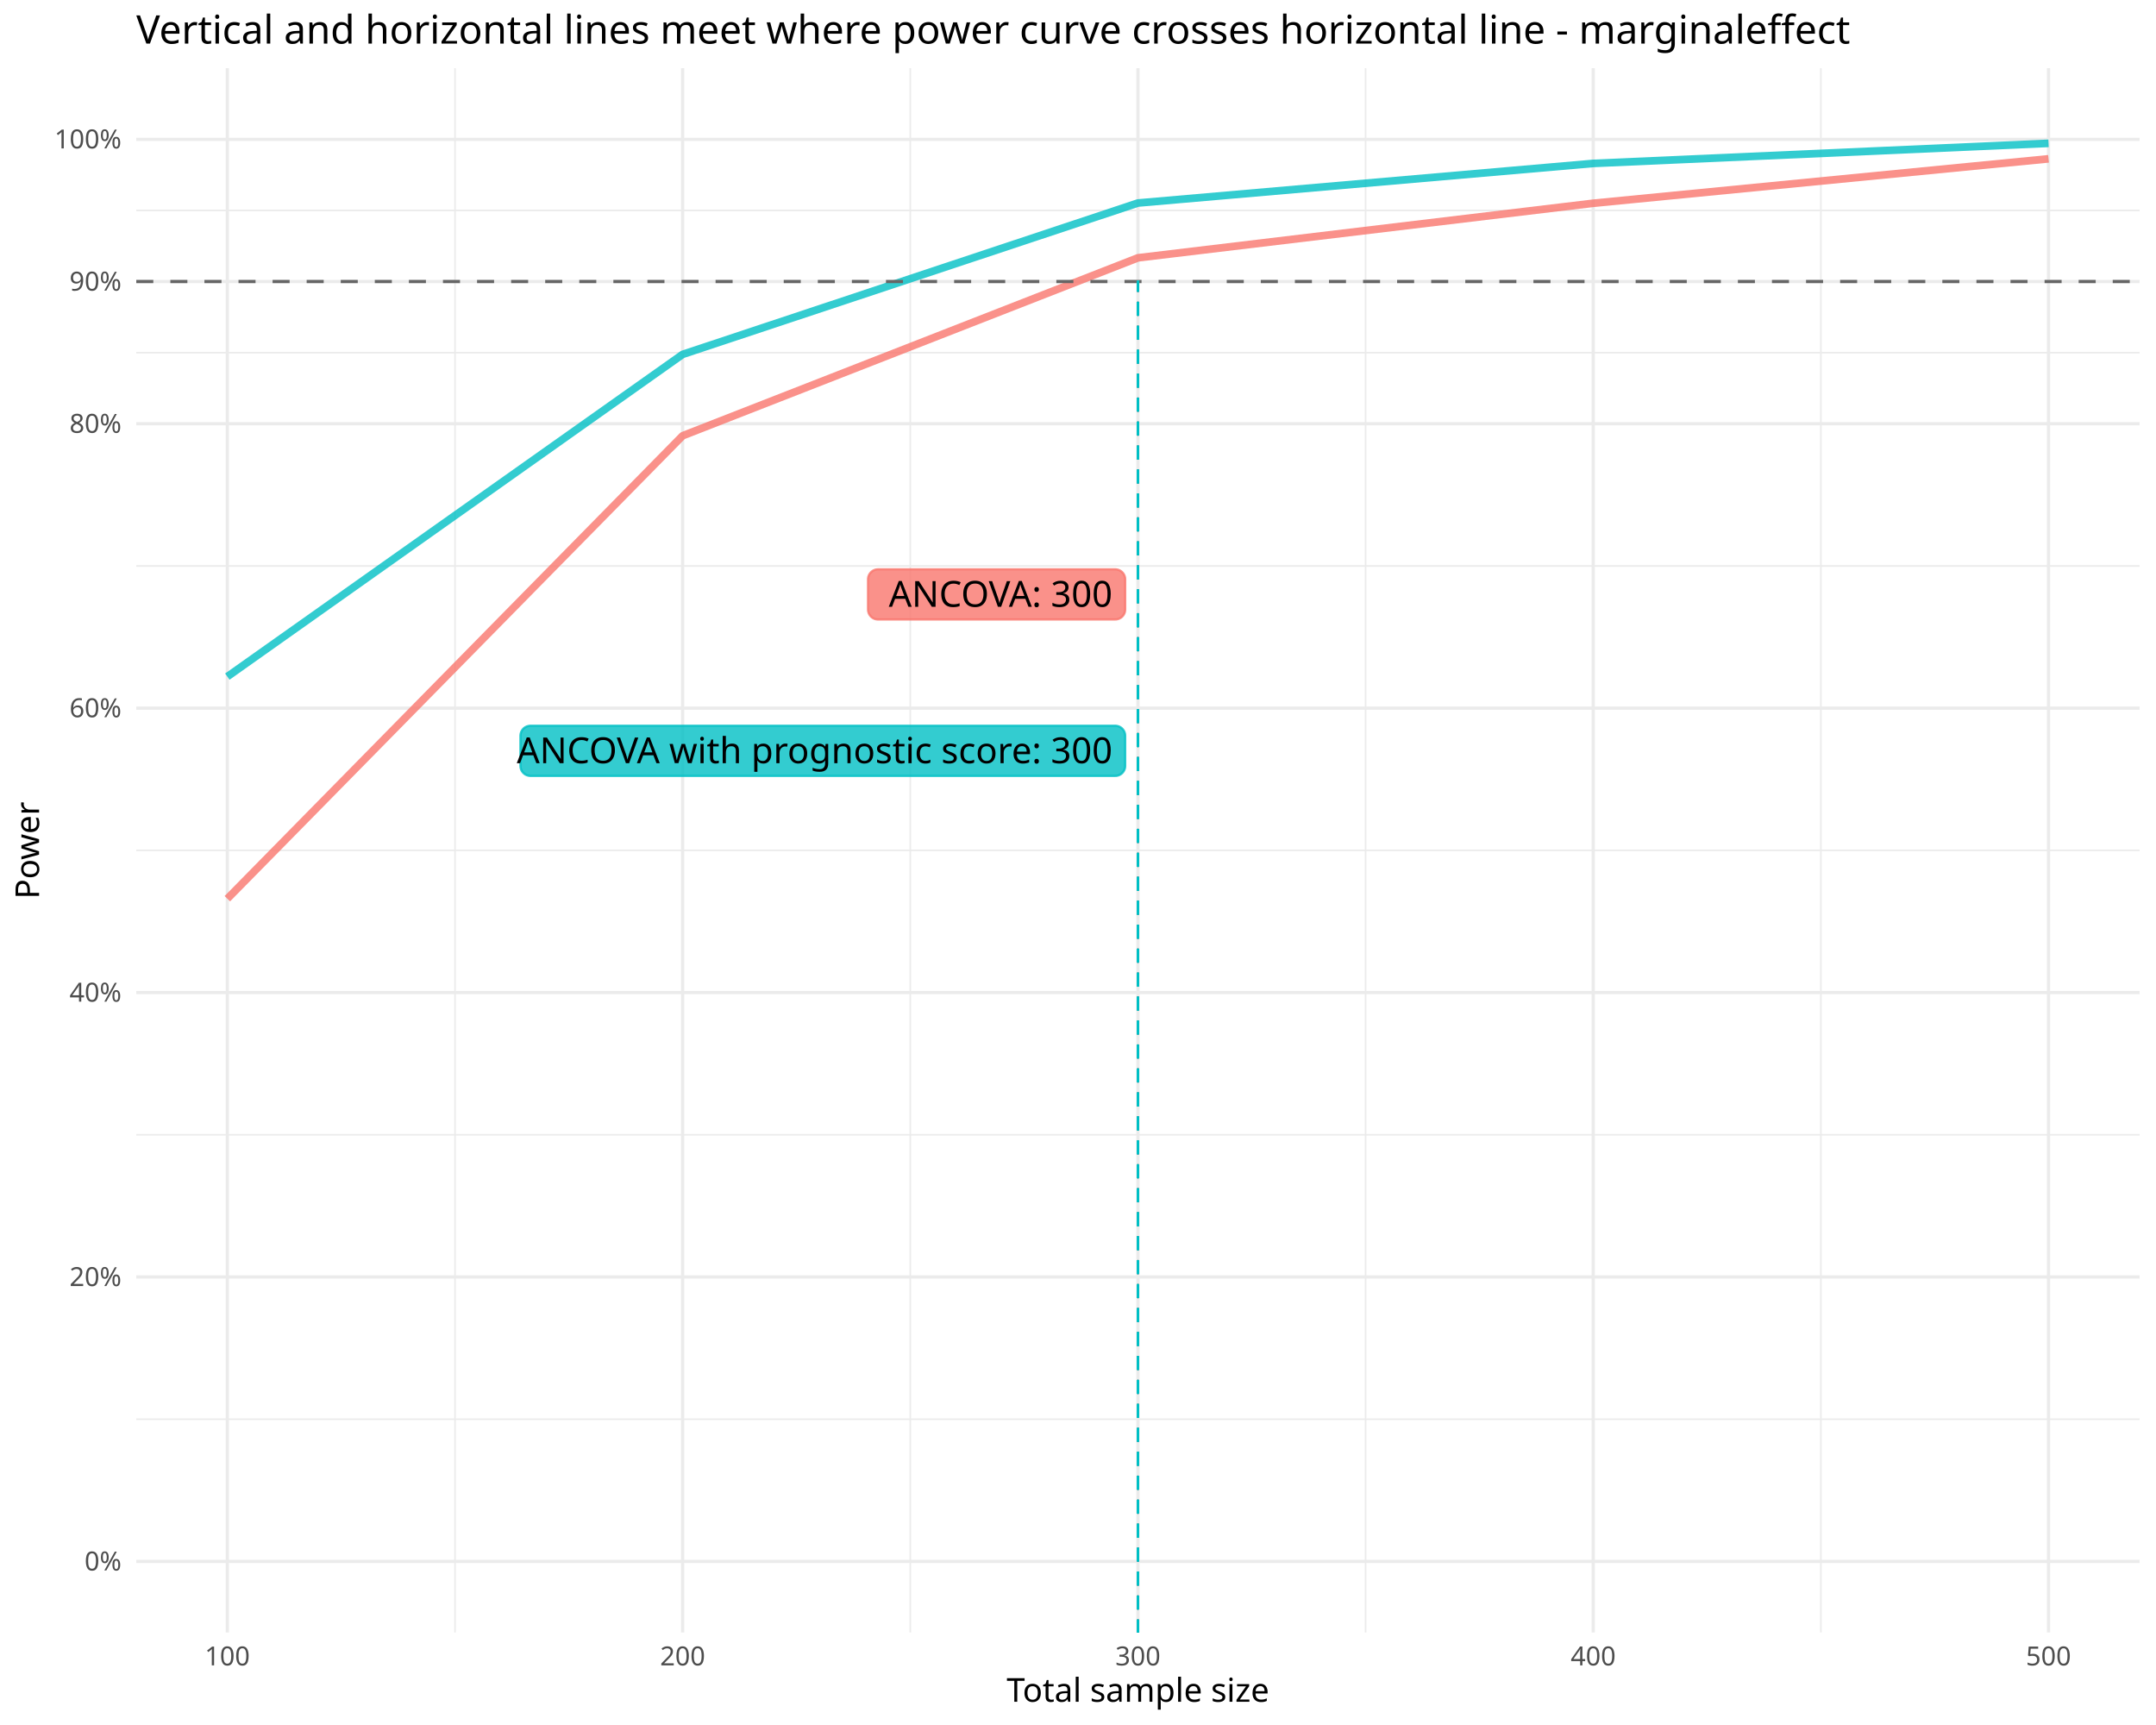
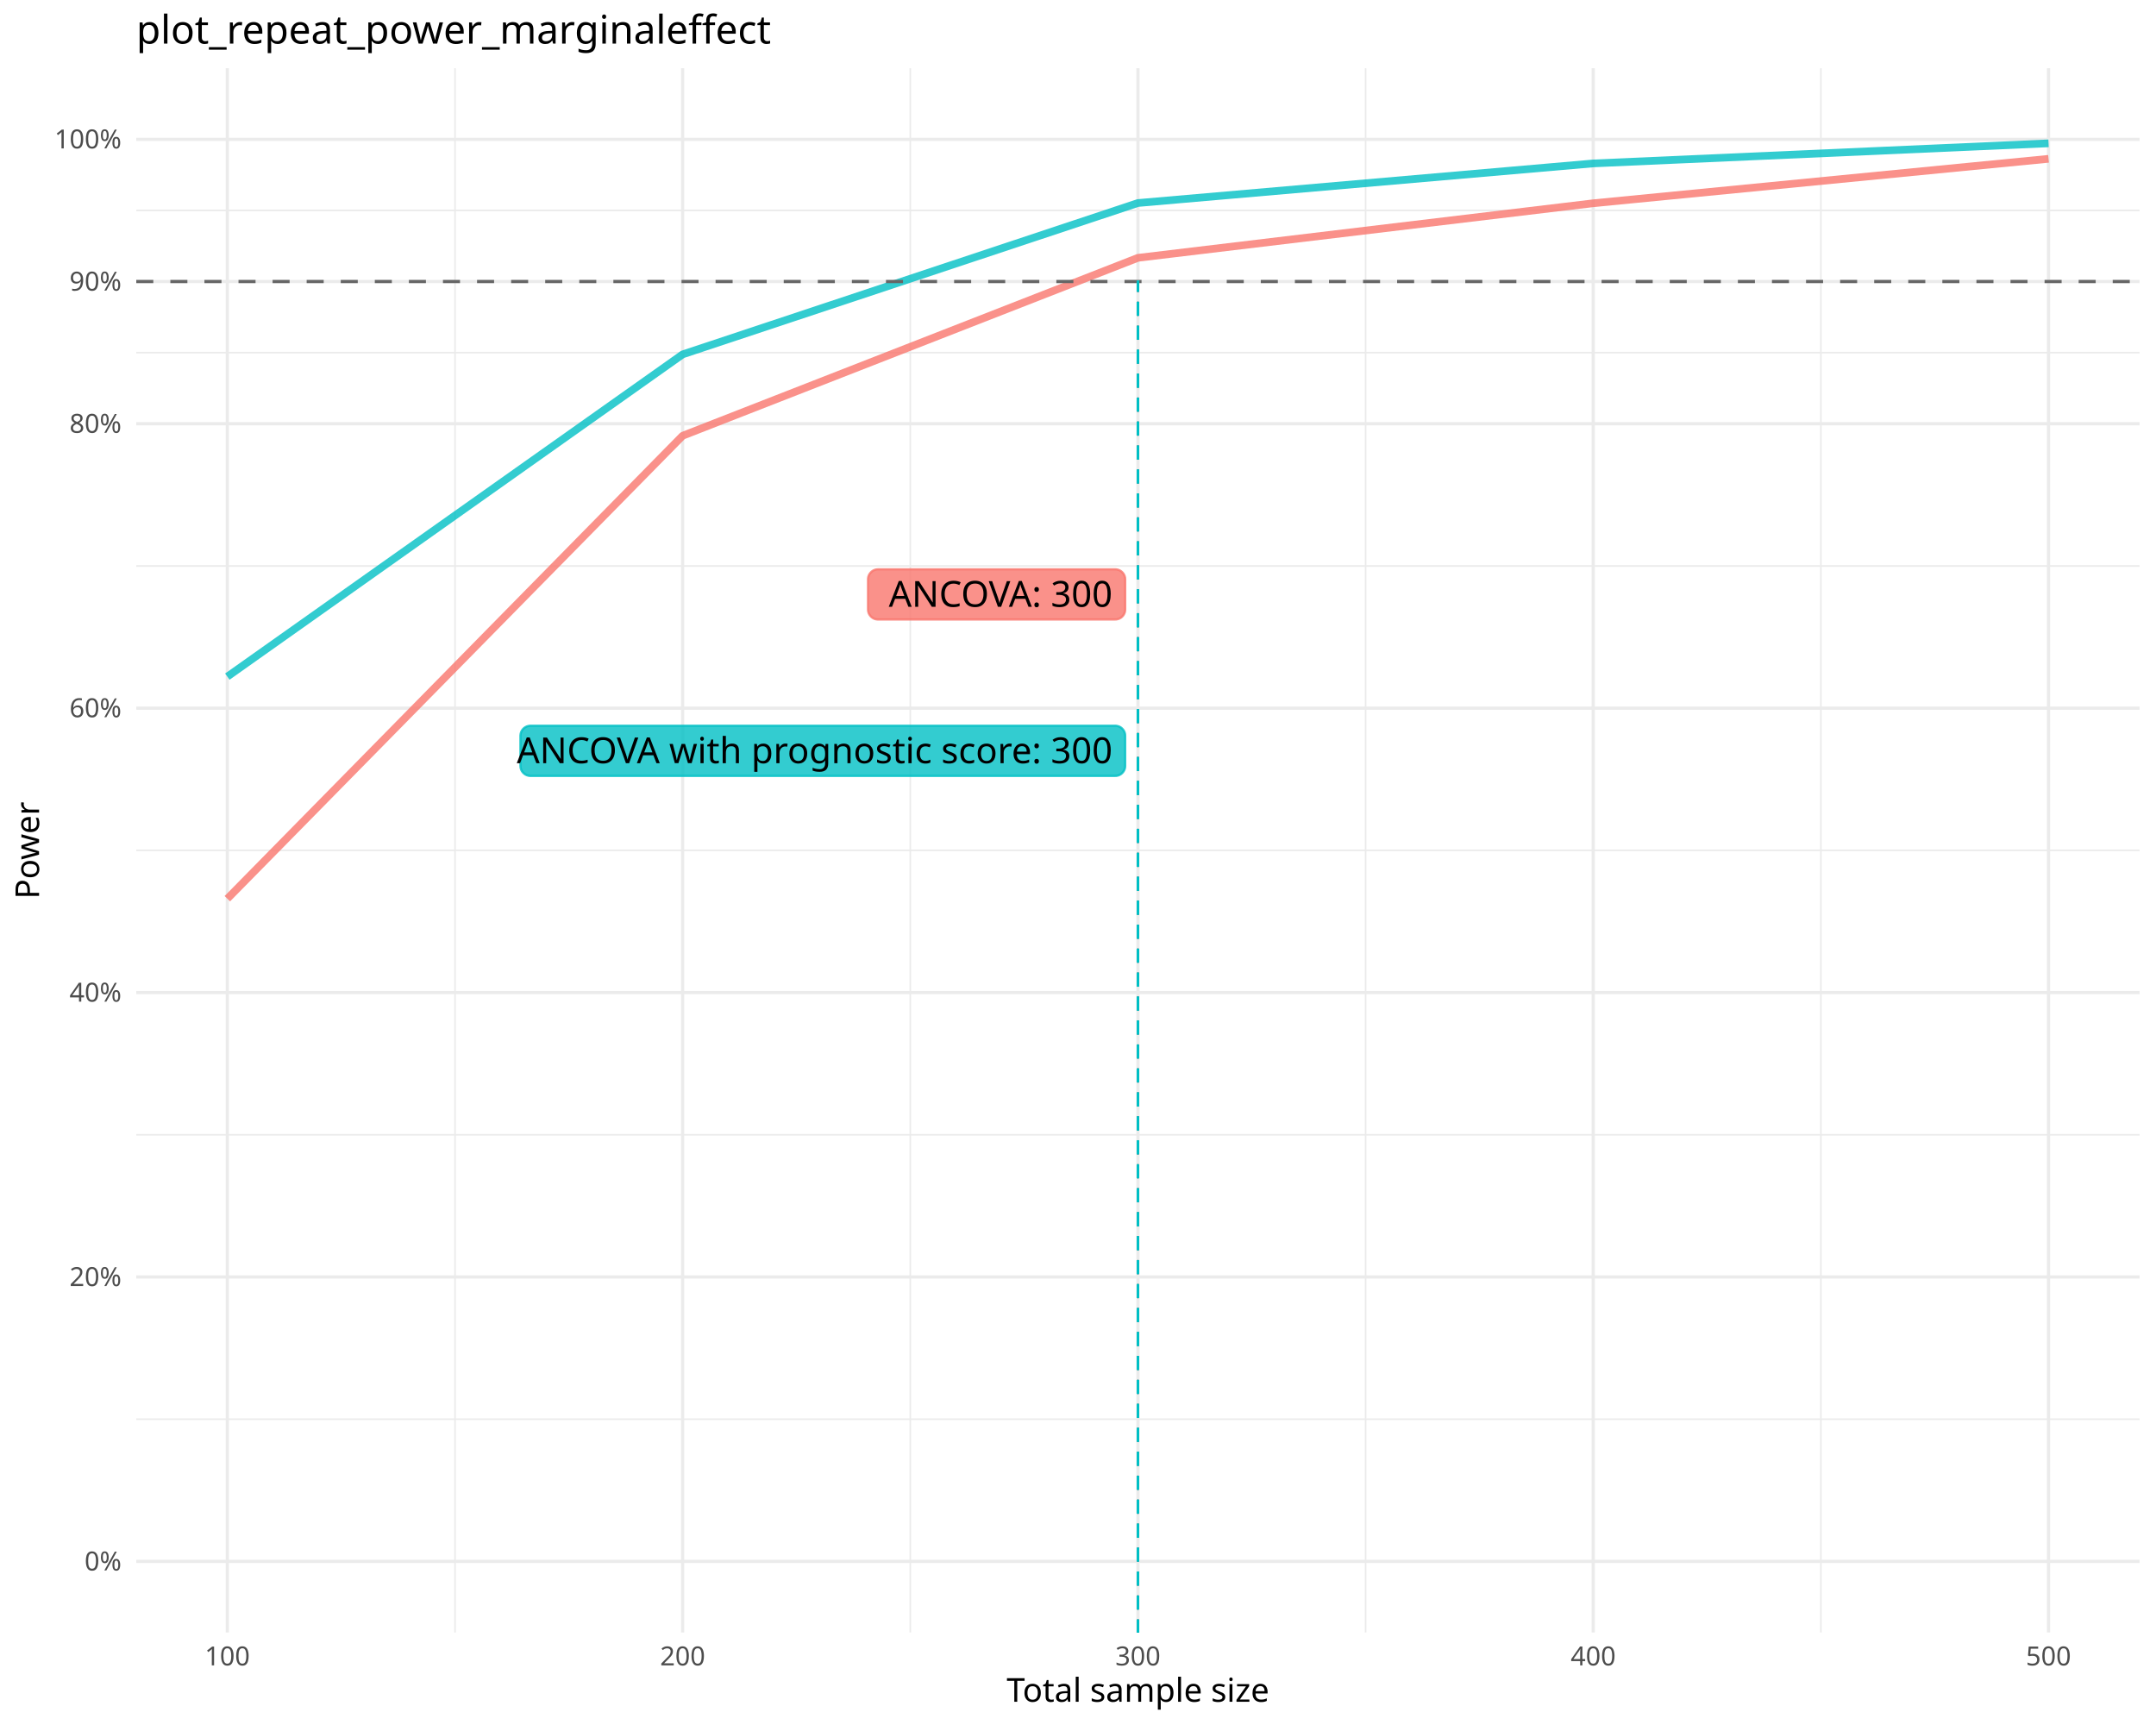
<svg xmlns="http://www.w3.org/2000/svg" class="svglite" data-engine-version="2.0" width="720.00pt" height="576.00pt" viewBox="0 0 720.00 576.00">
  <defs>
    <style type="text/css">
    .svglite line, .svglite polyline, .svglite polygon, .svglite path, .svglite rect, .svglite circle {
      fill: none;
      stroke: #000000;
      stroke-linecap: round;
      stroke-linejoin: round;
      stroke-miterlimit: 10.00;
    }
  </style>
  </defs>
  <rect width="100%" height="100%" style="stroke: none; fill: #FFFFFF;" />
  <defs>
    <clipPath id="cpMC4wMHw3MjAuMDB8MC4wMHw1NzYuMDA=">
      <rect x="0.00" y="0.00" width="720.00" height="576.00" />
    </clipPath>
  </defs>
  <g clip-path="url(#cpMC4wMHw3MjAuMDB8MC4wMHw1NzYuMDA=)">
</g>
  <defs>
    <clipPath id="cpNDUuNTF8NzE0LjUyfDIyLjc4fDU0NS4xMQ==">
      <rect x="45.51" y="22.78" width="669.01" height="522.33" />
    </clipPath>
  </defs>
  <g clip-path="url(#cpNDUuNTF8NzE0LjUyfDIyLjc4fDU0NS4xMQ==)">
    <polyline points="45.51,473.89 714.52,473.89 " style="stroke-width: 0.53; stroke: #EBEBEB; stroke-linecap: butt;" />
    <polyline points="45.51,378.92 714.52,378.92 " style="stroke-width: 0.53; stroke: #EBEBEB; stroke-linecap: butt;" />
    <polyline points="45.51,283.95 714.52,283.95 " style="stroke-width: 0.53; stroke: #EBEBEB; stroke-linecap: butt;" />
    <polyline points="45.51,188.98 714.52,188.98 " style="stroke-width: 0.53; stroke: #EBEBEB; stroke-linecap: butt;" />
    <polyline points="45.51,117.75 714.52,117.75 " style="stroke-width: 0.53; stroke: #EBEBEB; stroke-linecap: butt;" />
    <polyline points="45.51,70.27 714.52,70.27 " style="stroke-width: 0.53; stroke: #EBEBEB; stroke-linecap: butt;" />
    <polyline points="151.95,545.11 151.95,22.78 " style="stroke-width: 0.53; stroke: #EBEBEB; stroke-linecap: butt;" />
    <polyline points="303.99,545.11 303.99,22.78 " style="stroke-width: 0.53; stroke: #EBEBEB; stroke-linecap: butt;" />
    <polyline points="456.04,545.11 456.04,22.78 " style="stroke-width: 0.53; stroke: #EBEBEB; stroke-linecap: butt;" />
    <polyline points="608.09,545.11 608.09,22.78 " style="stroke-width: 0.53; stroke: #EBEBEB; stroke-linecap: butt;" />
    <polyline points="45.51,521.37 714.52,521.37 " style="stroke-width: 1.07; stroke: #EBEBEB; stroke-linecap: butt;" />
    <polyline points="45.51,426.40 714.52,426.40 " style="stroke-width: 1.07; stroke: #EBEBEB; stroke-linecap: butt;" />
    <polyline points="45.51,331.43 714.52,331.43 " style="stroke-width: 1.07; stroke: #EBEBEB; stroke-linecap: butt;" />
    <polyline points="45.51,236.46 714.52,236.46 " style="stroke-width: 1.07; stroke: #EBEBEB; stroke-linecap: butt;" />
    <polyline points="45.51,141.49 714.52,141.49 " style="stroke-width: 1.07; stroke: #EBEBEB; stroke-linecap: butt;" />
    <polyline points="45.51,94.01 714.52,94.01 " style="stroke-width: 1.07; stroke: #EBEBEB; stroke-linecap: butt;" />
    <polyline points="45.51,46.53 714.52,46.53 " style="stroke-width: 1.07; stroke: #EBEBEB; stroke-linecap: butt;" />
    <polyline points="75.92,545.11 75.92,22.78 " style="stroke-width: 1.07; stroke: #EBEBEB; stroke-linecap: butt;" />
    <polyline points="227.97,545.11 227.97,22.78 " style="stroke-width: 1.07; stroke: #EBEBEB; stroke-linecap: butt;" />
    <polyline points="380.02,545.11 380.02,22.78 " style="stroke-width: 1.07; stroke: #EBEBEB; stroke-linecap: butt;" />
    <polyline points="532.06,545.11 532.06,22.78 " style="stroke-width: 1.07; stroke: #EBEBEB; stroke-linecap: butt;" />
    <polyline points="684.11,545.11 684.11,22.78 " style="stroke-width: 1.07; stroke: #EBEBEB; stroke-linecap: butt;" />
    <polyline points="75.92,300.09 227.97,145.50 380.02,86.09 532.06,67.87 684.11,53.03 " style="stroke-width: 2.56; stroke: #F8766D; stroke-opacity: 0.80; stroke-linecap: butt;" />
    <polyline points="75.92,225.93 227.97,118.33 380.02,67.79 532.06,54.57 684.11,47.86 " style="stroke-width: 2.56; stroke: #00BFC4; stroke-opacity: 0.80; stroke-linecap: butt;" />
    <line x1="45.51" y1="94.01" x2="714.52" y2="94.01" style="stroke-width: 1.07; stroke: #666666; stroke-dasharray: 5.69,5.69; stroke-linecap: butt;" />
    <line x1="380.02" y1="545.11" x2="380.02" y2="94.01" style="stroke-width: 0.75; stroke: #F8766D; stroke-dasharray: 4.00,4.00;" />
    <line x1="380.02" y1="545.11" x2="380.02" y2="94.01" style="stroke-width: 0.75; stroke: #F8766D; stroke-dasharray: 4.00,4.00;" />
    <line x1="380.02" y1="545.11" x2="380.02" y2="94.01" style="stroke-width: 0.75; stroke: #F8766D; stroke-dasharray: 4.00,4.00;" />
    <line x1="380.02" y1="545.11" x2="380.02" y2="94.01" style="stroke-width: 0.75; stroke: #F8766D; stroke-dasharray: 4.00,4.00;" />
    <line x1="380.02" y1="545.11" x2="380.02" y2="94.01" style="stroke-width: 0.75; stroke: #F8766D; stroke-dasharray: 4.00,4.00;" />
    <polygon points="293.23,206.86 372.41,206.86 372.28,206.85 372.82,206.83 373.35,206.72 373.85,206.53 374.32,206.26 374.73,205.92 375.09,205.52 375.38,205.06 375.59,204.57 375.72,204.04 375.76,203.50 375.76,203.50 375.76,193.45 375.76,193.45 375.72,192.91 375.59,192.39 375.38,191.89 375.09,191.43 374.73,191.03 374.32,190.69 373.85,190.42 373.35,190.23 372.82,190.12 372.41,190.09 293.23,190.09 293.63,190.12 293.09,190.10 292.56,190.16 292.04,190.31 291.55,190.54 291.11,190.85 290.72,191.22 290.39,191.66 290.14,192.13 289.97,192.64 289.89,193.18 289.88,193.45 289.88,203.50 289.89,203.23 289.89,203.77 289.97,204.31 290.14,204.82 290.39,205.30 290.72,205.73 291.11,206.10 291.55,206.41 292.04,206.64 292.56,206.79 293.09,206.85 " style="stroke-width: 0.75; stroke: #F8766D; stroke-opacity: 0.80; fill: #F8766D; fill-opacity: 0.80;" />
    <text x="371.51" y="202.61" text-anchor="end" style="font-size: 12.00px; font-family: sans;" textLength="77.39px" lengthAdjust="spacingAndGlyphs">ANCOVA: 300</text>
    <line x1="380.02" y1="545.11" x2="380.02" y2="94.01" style="stroke-width: 0.75; stroke: #00BFC4; stroke-dasharray: 4.00,4.00;" />
    <line x1="380.02" y1="545.11" x2="380.02" y2="94.01" style="stroke-width: 0.75; stroke: #00BFC4; stroke-dasharray: 4.00,4.00;" />
    <line x1="380.02" y1="545.11" x2="380.02" y2="94.01" style="stroke-width: 0.75; stroke: #00BFC4; stroke-dasharray: 4.00,4.00;" />
    <line x1="380.02" y1="545.11" x2="380.02" y2="94.01" style="stroke-width: 0.75; stroke: #00BFC4; stroke-dasharray: 4.00,4.00;" />
    <line x1="380.02" y1="545.11" x2="380.02" y2="94.01" style="stroke-width: 0.75; stroke: #00BFC4; stroke-dasharray: 4.00,4.00;" />
    <polygon points="177.16,259.09 372.41,259.09 372.28,259.09 372.82,259.07 373.35,258.96 373.85,258.77 374.32,258.50 374.73,258.16 375.09,257.75 375.38,257.30 375.59,256.80 375.72,256.28 375.76,255.74 375.76,255.74 375.76,245.68 375.76,245.68 375.72,245.14 375.59,244.62 375.38,244.12 375.09,243.67 374.73,243.26 374.32,242.92 373.85,242.65 373.35,242.46 372.82,242.35 372.41,242.33 177.16,242.33 177.56,242.35 177.02,242.33 176.49,242.40 175.97,242.55 175.48,242.78 175.04,243.08 174.65,243.46 174.32,243.89 174.07,244.37 173.90,244.88 173.82,245.41 173.80,245.68 173.80,255.74 173.82,255.47 173.82,256.01 173.90,256.54 174.07,257.05 174.32,257.53 174.65,257.96 175.04,258.33 175.48,258.64 175.97,258.87 176.49,259.02 177.02,259.09 " style="stroke-width: 0.75; stroke: #00BFC4; stroke-opacity: 0.80; fill: #00BFC4; fill-opacity: 0.80;" />
    <text x="371.51" y="254.84" text-anchor="end" style="font-size: 12.00px; font-family: sans;" textLength="193.46px" lengthAdjust="spacingAndGlyphs">ANCOVA with prognostic score: 300</text>
  </g>
  <g clip-path="url(#cpMC4wMHw3MjAuMDB8MC4wMHw1NzYuMDA=)">
    <text x="40.58" y="524.40" text-anchor="end" style="font-size: 8.80px; fill: #4D4D4D; font-family: sans;" textLength="12.72px" lengthAdjust="spacingAndGlyphs">0%</text>
    <text x="40.58" y="429.43" text-anchor="end" style="font-size: 8.80px; fill: #4D4D4D; font-family: sans;" textLength="17.61px" lengthAdjust="spacingAndGlyphs">20%</text>
    <text x="40.58" y="334.46" text-anchor="end" style="font-size: 8.80px; fill: #4D4D4D; font-family: sans;" textLength="17.61px" lengthAdjust="spacingAndGlyphs">40%</text>
    <text x="40.58" y="239.49" text-anchor="end" style="font-size: 8.80px; fill: #4D4D4D; font-family: sans;" textLength="17.61px" lengthAdjust="spacingAndGlyphs">60%</text>
    <text x="40.58" y="144.52" text-anchor="end" style="font-size: 8.80px; fill: #4D4D4D; font-family: sans;" textLength="17.61px" lengthAdjust="spacingAndGlyphs">80%</text>
    <text x="40.58" y="97.04" text-anchor="end" style="font-size: 8.80px; fill: #4D4D4D; font-family: sans;" textLength="17.61px" lengthAdjust="spacingAndGlyphs">90%</text>
    <text x="40.58" y="49.55" text-anchor="end" style="font-size: 8.80px; fill: #4D4D4D; font-family: sans;" textLength="22.51px" lengthAdjust="spacingAndGlyphs">100%</text>
    <text x="75.92" y="556.10" text-anchor="middle" style="font-size: 8.80px; fill: #4D4D4D; font-family: sans;" textLength="14.68px" lengthAdjust="spacingAndGlyphs">100</text>
    <text x="227.97" y="556.10" text-anchor="middle" style="font-size: 8.80px; fill: #4D4D4D; font-family: sans;" textLength="14.68px" lengthAdjust="spacingAndGlyphs">200</text>
    <text x="380.02" y="556.10" text-anchor="middle" style="font-size: 8.80px; fill: #4D4D4D; font-family: sans;" textLength="14.68px" lengthAdjust="spacingAndGlyphs">300</text>
    <text x="532.06" y="556.10" text-anchor="middle" style="font-size: 8.80px; fill: #4D4D4D; font-family: sans;" textLength="14.68px" lengthAdjust="spacingAndGlyphs">400</text>
    <text x="684.11" y="556.10" text-anchor="middle" style="font-size: 8.80px; fill: #4D4D4D; font-family: sans;" textLength="14.68px" lengthAdjust="spacingAndGlyphs">500</text>
    <text x="380.02" y="568.24" text-anchor="middle" style="font-size: 11.00px; font-family: sans;" textLength="85.60px" lengthAdjust="spacingAndGlyphs">Total sample size</text>
    <text transform="translate(13.05,283.95) rotate(-90)" text-anchor="middle" style="font-size: 11.00px; font-family: sans;" textLength="31.19px" lengthAdjust="spacingAndGlyphs">Power</text>
-     <text x="45.51" y="14.56" style="font-size: 13.20px; font-family: sans;" textLength="538.58px" lengthAdjust="spacingAndGlyphs">Vertical and horizontal lines meet where power curve crosses horizontal line - marginaleffect</text>
+     <text x="45.51" y="14.56" style="font-size: 13.20px; font-family: sans;" textLength="199.61px" lengthAdjust="spacingAndGlyphs">plot_repeat_power_marginaleffect</text>
  </g>
</svg>
